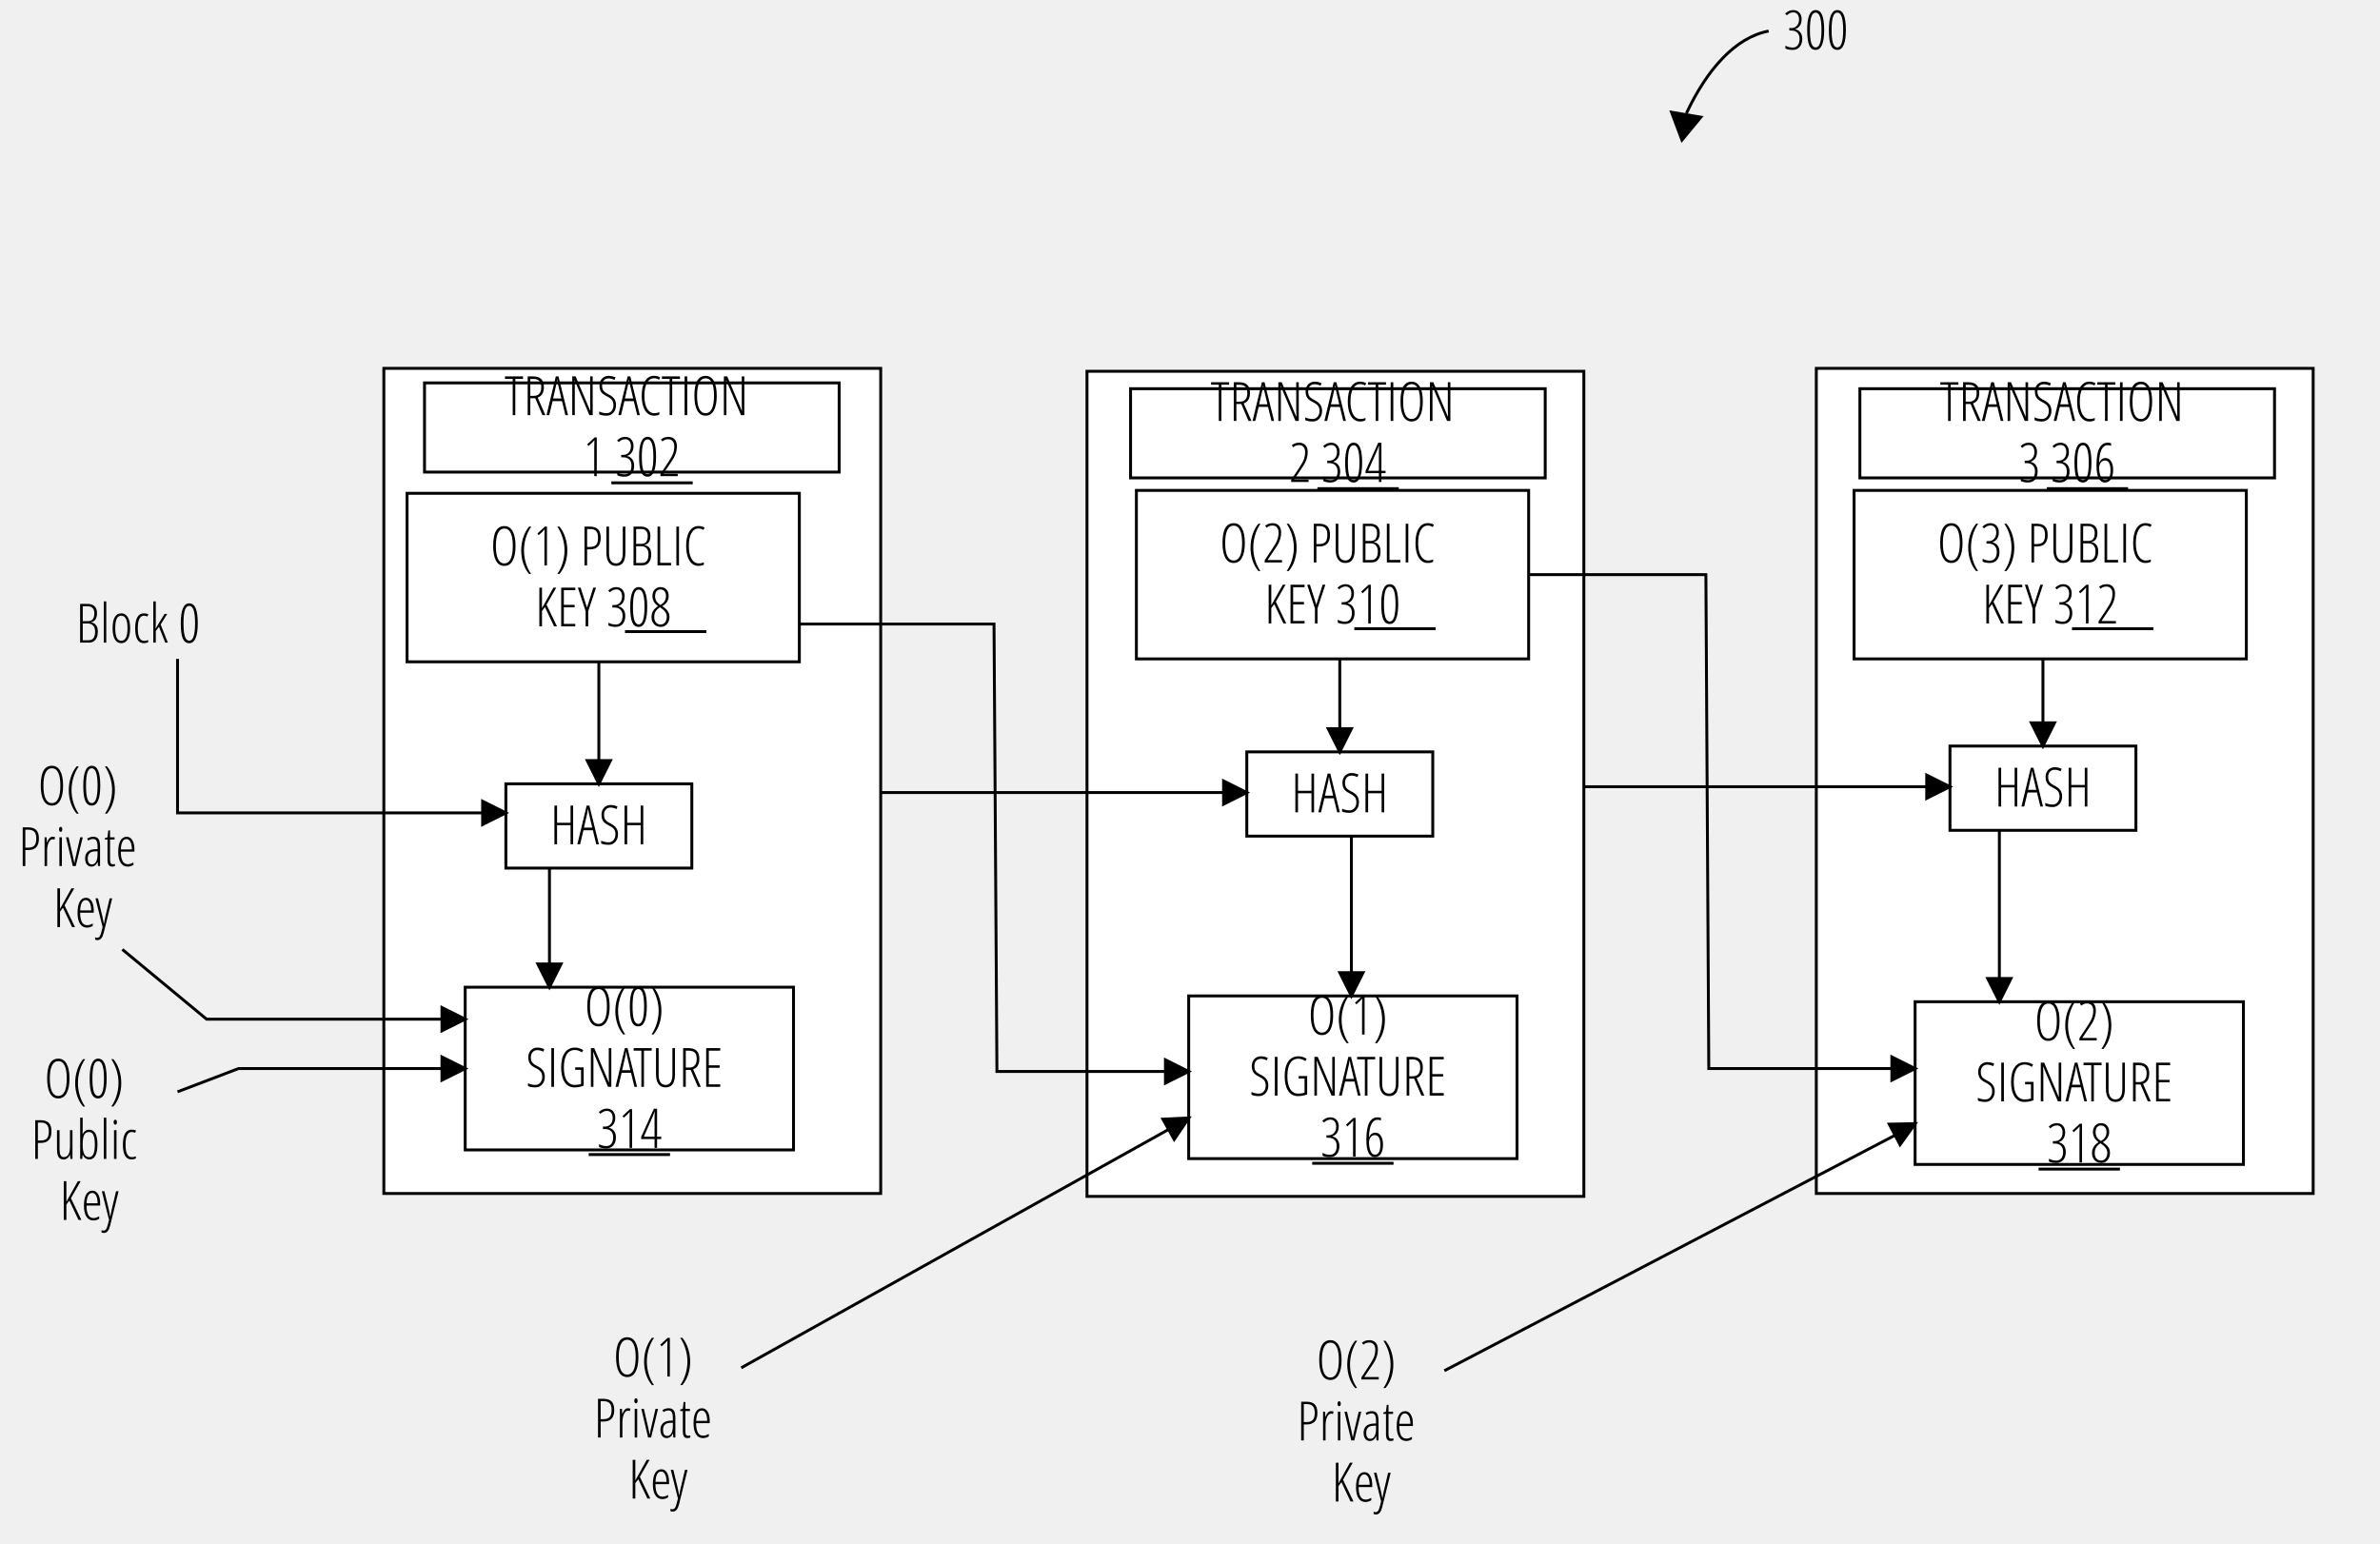
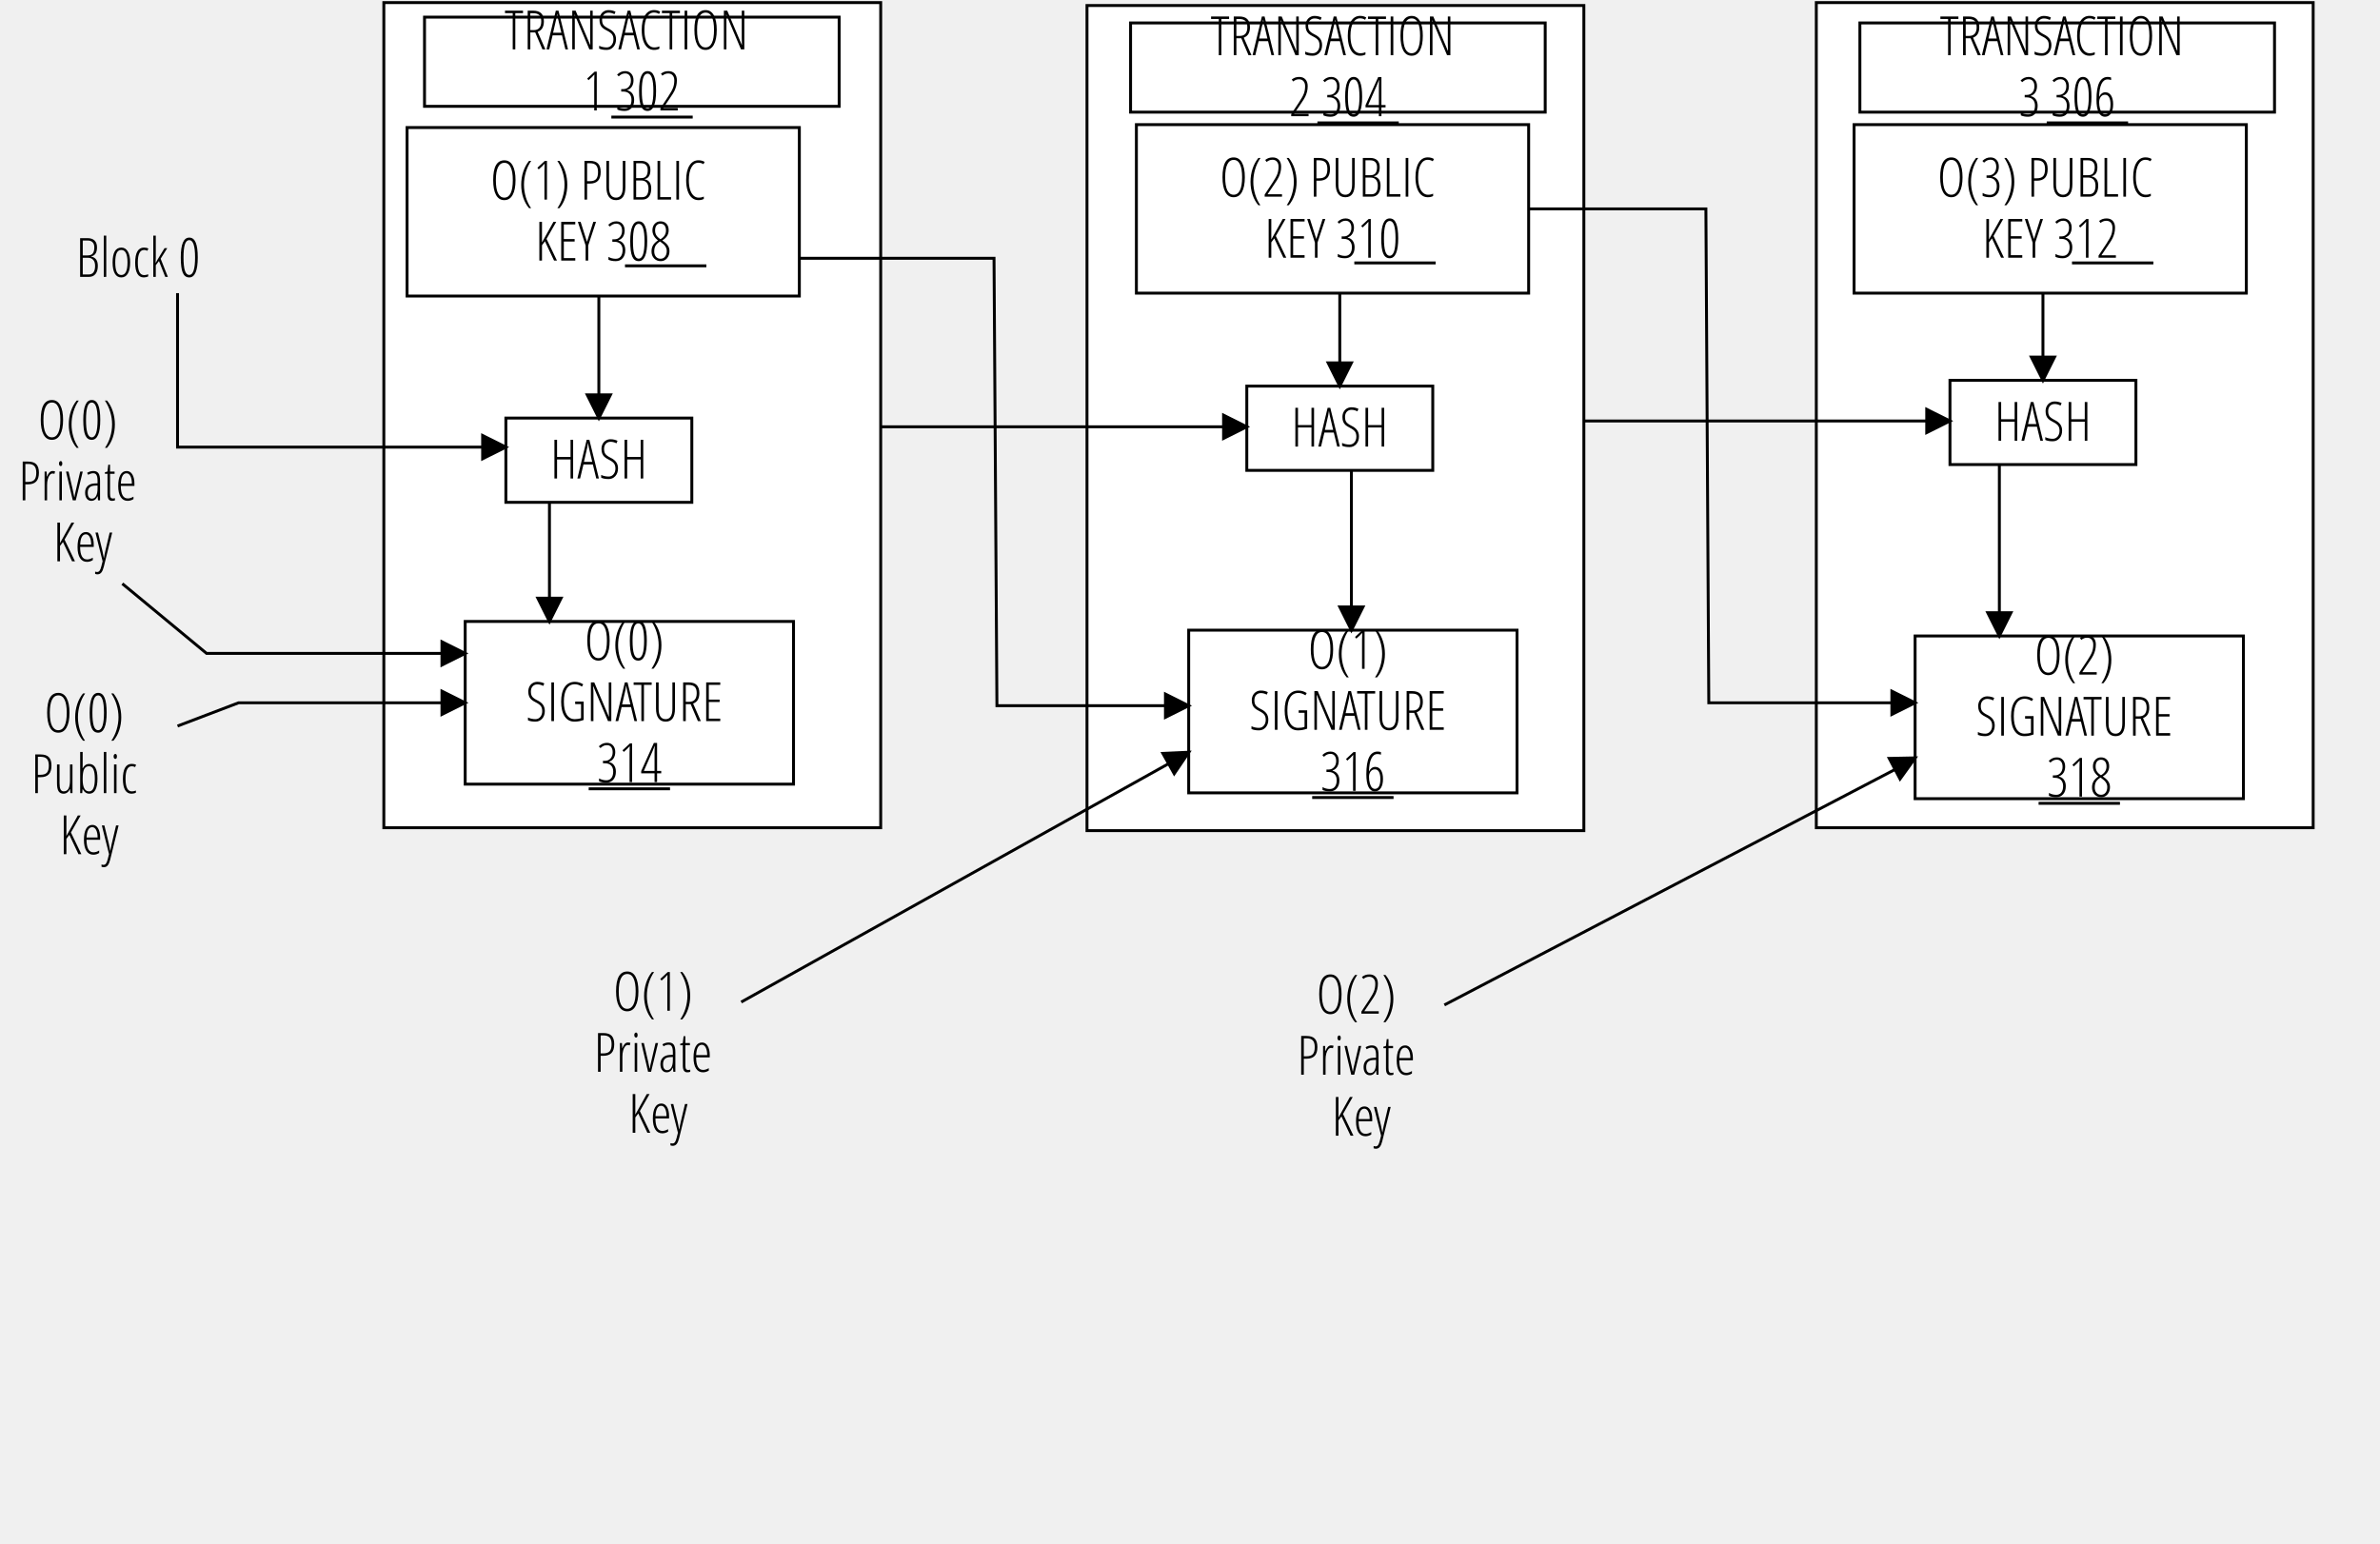
- <svg xmlns="http://www.w3.org/2000/svg" version="1.1" width="819.1" height="531.4" viewBox="22.9 7.212 819.1 531.4">
+ <svg xmlns="http://www.w3.org/2000/svg" version="1.1" width="819.1" height="531.4" viewBox="22.9 133.103 819.1 531.4">
  <g>
    <g transform="translate(155,134)">
      <g>
        <g>
          <path d="M171,0H0v284h171V0L171,0z" stroke="#000000" stroke-dasharray="none" fill="#FFFFFF" />
          <rect x="7.5" y="12.9" width="156.1" height="258.1" fill="none" />
          <circle fill="none" cx="85.5" cy="0" r="0.1" />
          <circle fill="none" cx="127.9" cy="0" r="0.1" />
          <circle fill="none" cx="171" cy="71.6" r="0.1" />
          <circle fill="none" cx="171" cy="142" r="0.1" />
          <circle fill="none" cx="171" cy="212.4" r="0.1" />
          <circle fill="none" cx="127.9" cy="284" r="0.1" />
          <circle fill="none" cx="85.5" cy="284" r="0.1" />
          <circle fill="none" cx="43.1" cy="284" r="0.1" />
          <circle fill="none" cx="0" cy="212.4" r="0.1" />
          <circle fill="none" cx="0" cy="142" r="0.1" />
          <circle fill="none" cx="0" cy="71.6" r="0.1" />
          <circle fill="none" cx="43.1" cy="0" r="0.1" />
        </g>
      </g>
      <rect stroke="none" stroke-width="0" fill="#FFFFFF" x="0" y="0" width="0" height="0" transform="translate(170.9,141.9)" />
      <path stroke="#000000" fill="none" d="" />
      <text font-family="OpenSansCondensedLight" font-size="14pt" fill="black" transform="translate(170.9,141.9)" />
      <rect stroke-width="0" fill="none" width="156.1" height="258.1" transform="translate(7.5,12.9)" />
      <text font-family="OpenSansCondensedLight" font-size="14pt" fill="black" transform="translate(7.5,12.9)" text-anchor="middle">
        <tspan x="78" y="135.3"> </tspan>
      </text>
      <path stroke="#000000" fill="none" transform="translate(7.5,12.9)" d="M 0 0" />
    </g>
    <g transform="translate(397,135)">
      <g>
        <g>
          <path d="M171,0H0v284h171V0L171,0z" stroke="#000000" stroke-dasharray="none" fill="#FFFFFF" />
          <rect x="7.5" y="12.9" width="156.1" height="258.1" fill="none" />
          <circle fill="none" cx="85.5" cy="0" r="0.1" />
          <circle fill="none" cx="127.9" cy="0" r="0.1" />
          <circle fill="none" cx="171" cy="71.6" r="0.1" />
          <circle fill="none" cx="171" cy="142" r="0.1" />
          <circle fill="none" cx="171" cy="212.4" r="0.1" />
          <circle fill="none" cx="127.9" cy="284" r="0.1" />
          <circle fill="none" cx="85.5" cy="284" r="0.1" />
          <circle fill="none" cx="43.1" cy="284" r="0.1" />
          <circle fill="none" cx="0" cy="212.4" r="0.1" />
          <circle fill="none" cx="0" cy="142" r="0.1" />
          <circle fill="none" cx="0" cy="71.6" r="0.1" />
          <circle fill="none" cx="43.1" cy="0" r="0.1" />
        </g>
      </g>
      <rect stroke="none" stroke-width="0" fill="#FFFFFF" x="0" y="0" width="0" height="0" transform="translate(170.9,141.9)" />
      <path stroke="#000000" fill="none" d="" />
      <text font-family="OpenSansCondensedLight" font-size="14pt" fill="black" transform="translate(170.9,141.9)" />
      <rect stroke-width="0" fill="none" width="156.1" height="258.1" transform="translate(7.5,12.9)" />
      <text font-family="OpenSansCondensedLight" font-size="14pt" fill="black" transform="translate(7.5,12.9)" text-anchor="middle">
        <tspan x="78" y="135.3"> </tspan>
      </text>
      <path stroke="#000000" fill="none" transform="translate(7.5,12.9)" d="M 0 0" />
    </g>
-     <g transform="translate(603.3,17.9)">
-       <polygon fill="#000000" points="0,0 4.2,11.2 11.8,2" transform="translate(-5.9,27.3)" />
-       <rect fill="none" width="1" height="1" transform="translate(33.3,-0.5)" />
-       <g>
-         <g>
-           <rect x="0" y="0" width="28.3" height="28.3" opacity="0" />
-           <path fill="none" stroke="#000000" stroke-width="1" d="M28.3,0C16.7,2.2,7,13.4,0,28.3" />
-         </g>
-       </g>
-       <rect stroke="none" stroke-width="0" fill="#FFFFFF" x="0" y="0" width="0" height="0" />
-       <path stroke="#000000" fill="none" />
-       <text font-family="OpenSansCondensedLight" font-size="14pt" fill="black" transform="translate(0,0)" />
-       <rect stroke-width="0" fill="none" width="1" height="1" transform="translate(33.3,-0.5)" />
-       <text font-family="OpenSansCondensedLight" font-size="14pt" fill="black" text-decoration="none" transform="translate(33.3,-0.5)">
-         <tspan x="0" y="6.8">300</tspan>
-       </text>
-       <path stroke="#000000" fill="none" transform="translate(33.3,-0.5)" />
-     </g>
    <g transform="translate(648,134)">
      <g>
        <g>
          <path d="M171,0H0v284h171V0L171,0z" stroke="#000000" stroke-dasharray="none" fill="#FFFFFF" />
          <rect x="7.5" y="12.9" width="156.1" height="258.1" fill="none" />
          <circle fill="none" cx="85.5" cy="0" r="0.1" />
          <circle fill="none" cx="127.9" cy="0" r="0.1" />
          <circle fill="none" cx="171" cy="71.6" r="0.1" />
          <circle fill="none" cx="171" cy="142" r="0.1" />
          <circle fill="none" cx="171" cy="212.4" r="0.1" />
          <circle fill="none" cx="127.9" cy="284" r="0.1" />
          <circle fill="none" cx="85.5" cy="284" r="0.1" />
          <circle fill="none" cx="43.1" cy="284" r="0.1" />
          <circle fill="none" cx="0" cy="212.4" r="0.1" />
          <circle fill="none" cx="0" cy="142" r="0.1" />
          <circle fill="none" cx="0" cy="71.6" r="0.1" />
          <circle fill="none" cx="43.1" cy="0" r="0.1" />
        </g>
      </g>
      <rect stroke="none" stroke-width="0" fill="#FFFFFF" x="0" y="0" width="0" height="0" transform="translate(170.9,141.9)" />
      <path stroke="#000000" fill="none" d="" />
      <text font-family="OpenSansCondensedLight" font-size="14pt" fill="black" transform="translate(170.9,141.9)" />
      <rect stroke-width="0" fill="none" width="156.1" height="258.1" transform="translate(7.5,12.9)" />
      <text font-family="OpenSansCondensedLight" font-size="14pt" fill="black" transform="translate(7.5,12.9)" text-anchor="middle">
        <tspan x="78" y="135.3"> </tspan>
      </text>
      <path stroke="#000000" fill="none" transform="translate(7.5,12.9)" d="M 0 0" />
    </g>
    <g transform="translate(169,139)">
      <g>
        <g>
          <path d="M142.7,0H0v30.7h142.7V0L142.7,0z" stroke="#000000" stroke-dasharray="none" fill="#FFFFFF" />
          <rect x="6.2" y="1.4" width="130.2" height="27.9" fill="none" />
          <circle fill="none" cx="71.3" cy="0" r="0.1" />
          <circle fill="none" cx="106.7" cy="0" r="0.1" />
          <circle fill="none" cx="142.7" cy="7.7" r="0.1" />
          <circle fill="none" cx="142.7" cy="15.3" r="0.1" />
          <circle fill="none" cx="142.7" cy="22.9" r="0.1" />
          <circle fill="none" cx="106.7" cy="30.7" r="0.1" />
          <circle fill="none" cx="71.3" cy="30.7" r="0.1" />
          <circle fill="none" cx="36" cy="30.7" r="0.1" />
          <circle fill="none" cx="0" cy="22.9" r="0.1" />
          <circle fill="none" cx="0" cy="15.3" r="0.1" />
          <circle fill="none" cx="0" cy="7.7" r="0.1" />
          <circle fill="none" cx="36" cy="0" r="0.1" />
        </g>
      </g>
      <rect stroke="none" stroke-width="0" fill="#FFFFFF" x="0" y="0" width="0" height="0" transform="translate(142.6,15.2)" />
      <path stroke="#000000" fill="none" d="" />
      <text font-family="OpenSansCondensedLight" font-size="14pt" fill="black" transform="translate(142.6,15.2)" />
      <rect stroke-width="0" fill="none" width="130.2" height="27.9" transform="translate(6.2,1.4)" />
      <text font-family="OpenSansCondensedLight" font-size="14pt" fill="black" transform="translate(6.2,1.4)" text-anchor="middle">
        <tspan x="65.1" y="9.7">TRANSACTION</tspan>
        <tspan x="65.1" y="30.7">1 302</tspan>
      </text>
      <path stroke="#000000" fill="none" transform="translate(6.2,1.4)" d="M 58.1 33 86.1 33" />
    </g>
    <g transform="translate(197,277)">
      <g>
        <g>
          <path d="M64,0H0v29h64V0L64,0z" stroke="#000000" stroke-dasharray="none" fill="#FFFFFF" />
          <rect x="2.8" y="1.3" width="58.4" height="26.4" fill="none" />
          <circle fill="none" cx="32" cy="0" r="0.1" />
          <circle fill="none" cx="47.9" cy="0" r="0.1" />
          <circle fill="none" cx="64" cy="7.3" r="0.1" />
          <circle fill="none" cx="64" cy="14.5" r="0.1" />
          <circle fill="none" cx="64" cy="21.7" r="0.1" />
          <circle fill="none" cx="47.9" cy="29" r="0.1" />
          <circle fill="none" cx="32" cy="29" r="0.1" />
          <circle fill="none" cx="16.1" cy="29" r="0.1" />
          <circle fill="none" cx="0" cy="21.7" r="0.1" />
          <circle fill="none" cx="0" cy="14.5" r="0.1" />
          <circle fill="none" cx="0" cy="7.3" r="0.1" />
          <circle fill="none" cx="16.1" cy="0" r="0.1" />
        </g>
      </g>
      <rect stroke="none" stroke-width="0" fill="#FFFFFF" x="0" y="0" width="0" height="0" transform="translate(63.9,14.4)" />
      <path stroke="#000000" fill="none" d="" />
      <text font-family="OpenSansCondensedLight" font-size="14pt" fill="black" transform="translate(63.9,14.4)" />
      <rect stroke-width="0" fill="none" width="58.4" height="26.4" transform="translate(2.8,1.3)" />
      <text font-family="OpenSansCondensedLight" font-size="14pt" fill="black" transform="translate(2.8,1.3)" text-anchor="middle">
        <tspan x="29.2" y="19.5">HASH</tspan>
      </text>
      <path stroke="#000000" fill="none" transform="translate(2.8,1.3)" d="M 0 0" />
    </g>
    <g transform="translate(412,141)">
      <g>
        <g>
          <path d="M142.7,0H0v30.7h142.7V0L142.7,0z" stroke="#000000" stroke-dasharray="none" fill="#FFFFFF" />
          <rect x="6.2" y="1.4" width="130.2" height="27.9" fill="none" />
          <circle fill="none" cx="71.3" cy="0" r="0.1" />
          <circle fill="none" cx="106.7" cy="0" r="0.1" />
          <circle fill="none" cx="142.7" cy="7.7" r="0.1" />
          <circle fill="none" cx="142.7" cy="15.3" r="0.1" />
          <circle fill="none" cx="142.7" cy="22.9" r="0.1" />
          <circle fill="none" cx="106.7" cy="30.7" r="0.1" />
          <circle fill="none" cx="71.3" cy="30.7" r="0.1" />
          <circle fill="none" cx="36" cy="30.7" r="0.1" />
          <circle fill="none" cx="0" cy="22.9" r="0.1" />
          <circle fill="none" cx="0" cy="15.3" r="0.1" />
          <circle fill="none" cx="0" cy="7.7" r="0.1" />
          <circle fill="none" cx="36" cy="0" r="0.1" />
        </g>
      </g>
      <rect stroke="none" stroke-width="0" fill="#FFFFFF" x="0" y="0" width="0" height="0" transform="translate(142.6,15.2)" />
      <path stroke="#000000" fill="none" d="" />
      <text font-family="OpenSansCondensedLight" font-size="14pt" fill="black" transform="translate(142.6,15.2)" />
      <rect stroke-width="0" fill="none" width="130.2" height="27.9" transform="translate(6.2,1.4)" />
      <text font-family="OpenSansCondensedLight" font-size="14pt" fill="black" transform="translate(6.2,1.4)" text-anchor="middle">
        <tspan x="65.1" y="9.7">TRANSACTION</tspan>
        <tspan x="65.1" y="30.7">2 304</tspan>
      </text>
      <path stroke="#000000" fill="none" transform="translate(6.2,1.4)" d="M 58.1 33 86.1 33" />
    </g>
    <g transform="translate(163,177)">
      <g>
        <g>
          <path d="M135,0H0v58h135V0L135,0z" stroke="#000000" stroke-dasharray="none" fill="#FFFFFF" />
          <rect x="5.9" y="2.6" width="123.2" height="52.7" fill="none" />
          <circle fill="none" cx="67.5" cy="0" r="0.1" />
          <circle fill="none" cx="101" cy="0" r="0.1" />
          <circle fill="none" cx="135" cy="14.6" r="0.1" />
          <circle fill="none" cx="135" cy="29" r="0.1" />
          <circle fill="none" cx="135" cy="43.4" r="0.1" />
          <circle fill="none" cx="101" cy="58" r="0.1" />
          <circle fill="none" cx="67.5" cy="58" r="0.1" />
          <circle fill="none" cx="34.1" cy="58" r="0.1" />
          <circle fill="none" cx="0" cy="43.4" r="0.1" />
          <circle fill="none" cx="0" cy="29" r="0.1" />
          <circle fill="none" cx="0" cy="14.6" r="0.1" />
          <circle fill="none" cx="34.1" cy="0" r="0.1" />
        </g>
      </g>
      <rect stroke="none" stroke-width="0" fill="#FFFFFF" x="0" y="0" width="0" height="0" transform="translate(134.9,28.9)" />
      <path stroke="#000000" fill="none" d="" />
      <text font-family="OpenSansCondensedLight" font-size="14pt" fill="black" transform="translate(134.9,28.9)" />
      <rect stroke-width="0" fill="none" width="123.2" height="52.7" transform="translate(5.9,2.6)" />
      <text font-family="OpenSansCondensedLight" font-size="14pt" fill="black" transform="translate(5.9,2.6)" text-anchor="middle">
        <tspan x="61.6" y="22.2">O(1) PUBLIC</tspan>
        <tspan x="61.6" y="43.2">KEY 308</tspan>
      </text>
      <path stroke="#000000" fill="none" transform="translate(5.9,2.6)" d="M 69.1 45 97.1 45" />
    </g>
    <g transform="translate(183,347)">
      <g>
        <g>
          <path d="M113,0H0v56h113V0L113,0z" stroke="#000000" stroke-dasharray="none" fill="#FFFFFF" />
          <rect x="4.9" y="2.6" width="103.1" height="50.9" fill="none" />
          <circle fill="none" cx="56.5" cy="0" r="0.1" />
          <circle fill="none" cx="84.5" cy="0" r="0.1" />
          <circle fill="none" cx="113" cy="14.1" r="0.1" />
          <circle fill="none" cx="113" cy="28" r="0.1" />
          <circle fill="none" cx="113" cy="41.9" r="0.1" />
          <circle fill="none" cx="84.5" cy="56" r="0.1" />
          <circle fill="none" cx="56.5" cy="56" r="0.1" />
          <circle fill="none" cx="28.5" cy="56" r="0.1" />
          <circle fill="none" cx="0" cy="41.9" r="0.1" />
          <circle fill="none" cx="0" cy="28" r="0.1" />
          <circle fill="none" cx="0" cy="14.1" r="0.1" />
          <circle fill="none" cx="28.5" cy="0" r="0.1" />
        </g>
      </g>
      <rect stroke="none" stroke-width="0" fill="#FFFFFF" x="0" y="0" width="0" height="0" transform="translate(112.9,27.9)" />
      <path stroke="#000000" fill="none" d="" />
      <text font-family="OpenSansCondensedLight" font-size="14pt" fill="black" transform="translate(112.9,27.9)" />
      <rect stroke-width="0" fill="none" width="103.1" height="50.9" transform="translate(4.9,2.6)" />
      <text font-family="OpenSansCondensedLight" font-size="14pt" fill="black" transform="translate(4.9,2.6)" text-anchor="middle">
        <tspan x="51.6" y="10.7">O(0)</tspan>
        <tspan x="51.6" y="31.7">SIGNATURE</tspan>
        <tspan x="51.6" y="52.7">314</tspan>
      </text>
      <path stroke="#000000" fill="none" transform="translate(4.9,2.6)" d="M 37.6 55 65.6 55" />
    </g>
    <g transform="translate(452,266)">
      <g>
        <g>
          <path d="M64,0H0v29h64V0L64,0z" stroke="#000000" stroke-dasharray="none" fill="#FFFFFF" />
          <rect x="2.8" y="1.3" width="58.4" height="26.4" fill="none" />
          <circle fill="none" cx="32" cy="0" r="0.1" />
          <circle fill="none" cx="47.9" cy="0" r="0.1" />
          <circle fill="none" cx="64" cy="7.3" r="0.1" />
          <circle fill="none" cx="64" cy="14.5" r="0.1" />
          <circle fill="none" cx="64" cy="21.7" r="0.1" />
          <circle fill="none" cx="47.9" cy="29" r="0.1" />
          <circle fill="none" cx="32" cy="29" r="0.1" />
          <circle fill="none" cx="16.1" cy="29" r="0.1" />
          <circle fill="none" cx="0" cy="21.7" r="0.1" />
          <circle fill="none" cx="0" cy="14.5" r="0.1" />
          <circle fill="none" cx="0" cy="7.3" r="0.1" />
          <circle fill="none" cx="16.1" cy="0" r="0.1" />
        </g>
      </g>
      <rect stroke="none" stroke-width="0" fill="#FFFFFF" x="0" y="0" width="0" height="0" transform="translate(63.9,14.4)" />
      <path stroke="#000000" fill="none" d="" />
      <text font-family="OpenSansCondensedLight" font-size="14pt" fill="black" transform="translate(63.9,14.4)" />
      <rect stroke-width="0" fill="none" width="58.4" height="26.4" transform="translate(2.8,1.3)" />
      <text font-family="OpenSansCondensedLight" font-size="14pt" fill="black" transform="translate(2.8,1.3)" text-anchor="middle">
        <tspan x="29.2" y="19.5">HASH</tspan>
      </text>
      <path stroke="#000000" fill="none" transform="translate(2.8,1.3)" d="M 0 0" />
    </g>
    <g transform="translate(663,141)">
      <g>
        <g>
          <path d="M142.7,0H0v30.7h142.7V0L142.7,0z" stroke="#000000" stroke-dasharray="none" fill="#FFFFFF" />
          <rect x="6.2" y="1.4" width="130.2" height="27.9" fill="none" />
          <circle fill="none" cx="71.3" cy="0" r="0.1" />
          <circle fill="none" cx="106.7" cy="0" r="0.1" />
          <circle fill="none" cx="142.7" cy="7.7" r="0.1" />
          <circle fill="none" cx="142.7" cy="15.3" r="0.1" />
          <circle fill="none" cx="142.7" cy="22.9" r="0.1" />
          <circle fill="none" cx="106.7" cy="30.7" r="0.1" />
          <circle fill="none" cx="71.3" cy="30.7" r="0.1" />
          <circle fill="none" cx="36" cy="30.7" r="0.1" />
          <circle fill="none" cx="0" cy="22.9" r="0.1" />
          <circle fill="none" cx="0" cy="15.3" r="0.1" />
          <circle fill="none" cx="0" cy="7.7" r="0.1" />
          <circle fill="none" cx="36" cy="0" r="0.1" />
        </g>
      </g>
      <rect stroke="none" stroke-width="0" fill="#FFFFFF" x="0" y="0" width="0" height="0" transform="translate(142.6,15.2)" />
      <path stroke="#000000" fill="none" d="" />
      <text font-family="OpenSansCondensedLight" font-size="14pt" fill="black" transform="translate(142.6,15.2)" />
      <rect stroke-width="0" fill="none" width="130.2" height="27.9" transform="translate(6.2,1.4)" />
      <text font-family="OpenSansCondensedLight" font-size="14pt" fill="black" transform="translate(6.2,1.4)" text-anchor="middle">
        <tspan x="65.1" y="9.7">TRANSACTION</tspan>
        <tspan x="65.1" y="30.7">3 306</tspan>
      </text>
      <path stroke="#000000" fill="none" transform="translate(6.2,1.4)" d="M 58.1 33 86.1 33" />
    </g>
    <g transform="translate(23,264)">
      <g>
        <g>
          <path d="M56.7,0H0v69.9h56.7V0L56.7,0z" fill="none" stroke="none" stroke-dasharray="none" />
          <rect x="2.5" y="3.2" width="51.7" height="63.5" fill="none" />
          <circle fill="none" cx="28.3" cy="0" r="0.1" />
          <circle fill="none" cx="42.4" cy="0" r="0.1" />
          <circle fill="none" cx="56.7" cy="17.6" r="0.1" />
          <circle fill="none" cx="56.7" cy="34.9" r="0.1" />
          <circle fill="none" cx="56.7" cy="52.3" r="0.1" />
          <circle fill="none" cx="42.4" cy="69.9" r="0.1" />
          <circle fill="none" cx="28.3" cy="69.9" r="0.1" />
          <circle fill="none" cx="14.3" cy="69.9" r="0.1" />
          <circle fill="none" cx="0" cy="52.3" r="0.1" />
          <circle fill="none" cx="0" cy="34.9" r="0.1" />
          <circle fill="none" cx="0" cy="17.6" r="0.1" />
          <circle fill="none" cx="14.3" cy="0" r="0.1" />
        </g>
      </g>
      <rect stroke="none" stroke-width="0" fill="#FFFFFF" x="0" y="0" width="0" height="0" transform="translate(56.6,34.8)" />
      <path stroke="#000000" fill="none" d="" />
      <text font-family="OpenSansCondensedLight" font-size="14pt" fill="black" transform="translate(56.6,34.8)" />
      <rect stroke-width="0" fill="none" width="51.7" height="63.5" transform="translate(2.5,3.2)" />
      <text font-family="OpenSansCondensedLight" font-size="14pt" fill="black" transform="translate(2.5,3.2)" text-anchor="middle">
        <tspan x="25.9" y="17.1">O(0)</tspan>
        <tspan x="25.9" y="38.1">Private</tspan>
        <tspan x="25.9" y="59.1">Key</tspan>
      </text>
      <path stroke="#000000" fill="none" transform="translate(2.5,3.2)" d="M 0 0" />
    </g>
    <g transform="translate(414,176)">
      <g>
        <g>
          <path d="M135,0H0v58h135V0L135,0z" stroke="#000000" stroke-dasharray="none" fill="#FFFFFF" />
          <rect x="5.9" y="2.6" width="123.2" height="52.7" fill="none" />
          <circle fill="none" cx="67.5" cy="0" r="0.1" />
          <circle fill="none" cx="101" cy="0" r="0.1" />
          <circle fill="none" cx="135" cy="14.6" r="0.1" />
          <circle fill="none" cx="135" cy="29" r="0.1" />
          <circle fill="none" cx="135" cy="43.4" r="0.1" />
          <circle fill="none" cx="101" cy="58" r="0.1" />
          <circle fill="none" cx="67.5" cy="58" r="0.1" />
          <circle fill="none" cx="34.1" cy="58" r="0.1" />
          <circle fill="none" cx="0" cy="43.4" r="0.1" />
          <circle fill="none" cx="0" cy="29" r="0.1" />
          <circle fill="none" cx="0" cy="14.6" r="0.1" />
          <circle fill="none" cx="34.1" cy="0" r="0.1" />
        </g>
      </g>
      <rect stroke="none" stroke-width="0" fill="#FFFFFF" x="0" y="0" width="0" height="0" transform="translate(134.9,28.9)" />
      <path stroke="#000000" fill="none" d="" />
      <text font-family="OpenSansCondensedLight" font-size="14pt" fill="black" transform="translate(134.9,28.9)" />
      <rect stroke-width="0" fill="none" width="123.2" height="52.7" transform="translate(5.9,2.6)" />
      <text font-family="OpenSansCondensedLight" font-size="14pt" fill="black" transform="translate(5.9,2.6)" text-anchor="middle">
        <tspan x="61.6" y="22.2">O(2) PUBLIC</tspan>
        <tspan x="61.6" y="43.2">KEY 310</tspan>
      </text>
      <path stroke="#000000" fill="none" transform="translate(5.9,2.6)" d="M 69.1 45 97.1 45" />
    </g>
    <g transform="translate(432,350)">
      <g>
        <g>
          <path d="M113,0H0v56h113V0L113,0z" stroke="#000000" stroke-dasharray="none" fill="#FFFFFF" />
          <rect x="4.9" y="2.6" width="103.1" height="50.9" fill="none" />
          <circle fill="none" cx="56.5" cy="0" r="0.1" />
          <circle fill="none" cx="84.5" cy="0" r="0.1" />
          <circle fill="none" cx="113" cy="14.1" r="0.1" />
          <circle fill="none" cx="113" cy="28" r="0.1" />
          <circle fill="none" cx="113" cy="41.9" r="0.1" />
          <circle fill="none" cx="84.5" cy="56" r="0.1" />
          <circle fill="none" cx="56.5" cy="56" r="0.1" />
          <circle fill="none" cx="28.5" cy="56" r="0.1" />
          <circle fill="none" cx="0" cy="41.9" r="0.1" />
          <circle fill="none" cx="0" cy="28" r="0.1" />
          <circle fill="none" cx="0" cy="14.1" r="0.1" />
          <circle fill="none" cx="28.5" cy="0" r="0.1" />
        </g>
      </g>
      <rect stroke="none" stroke-width="0" fill="#FFFFFF" x="0" y="0" width="0" height="0" transform="translate(112.9,27.9)" />
      <path stroke="#000000" fill="none" d="" />
      <text font-family="OpenSansCondensedLight" font-size="14pt" fill="black" transform="translate(112.9,27.9)" />
      <rect stroke-width="0" fill="none" width="103.1" height="50.9" transform="translate(4.9,2.6)" />
      <text font-family="OpenSansCondensedLight" font-size="14pt" fill="black" transform="translate(4.9,2.6)" text-anchor="middle">
        <tspan x="51.6" y="10.7">O(1)</tspan>
        <tspan x="51.6" y="31.7">SIGNATURE</tspan>
        <tspan x="51.6" y="52.7">316</tspan>
      </text>
      <path stroke="#000000" fill="none" transform="translate(4.9,2.6)" d="M 37.6 55 65.6 55" />
    </g>
    <g transform="translate(694,264)">
      <g>
        <g>
          <path d="M64,0H0v29h64V0L64,0z" stroke="#000000" stroke-dasharray="none" fill="#FFFFFF" />
          <rect x="2.8" y="1.3" width="58.4" height="26.4" fill="none" />
          <circle fill="none" cx="32" cy="0" r="0.1" />
          <circle fill="none" cx="47.9" cy="0" r="0.1" />
          <circle fill="none" cx="64" cy="7.3" r="0.1" />
          <circle fill="none" cx="64" cy="14.5" r="0.1" />
          <circle fill="none" cx="64" cy="21.7" r="0.1" />
          <circle fill="none" cx="47.9" cy="29" r="0.1" />
          <circle fill="none" cx="32" cy="29" r="0.1" />
          <circle fill="none" cx="16.1" cy="29" r="0.1" />
          <circle fill="none" cx="0" cy="21.7" r="0.1" />
          <circle fill="none" cx="0" cy="14.5" r="0.1" />
          <circle fill="none" cx="0" cy="7.3" r="0.1" />
          <circle fill="none" cx="16.1" cy="0" r="0.1" />
        </g>
      </g>
      <rect stroke="none" stroke-width="0" fill="#FFFFFF" x="0" y="0" width="0" height="0" transform="translate(63.9,14.4)" />
      <path stroke="#000000" fill="none" d="" />
      <text font-family="OpenSansCondensedLight" font-size="14pt" fill="black" transform="translate(63.9,14.4)" />
      <rect stroke-width="0" fill="none" width="58.4" height="26.4" transform="translate(2.8,1.3)" />
      <text font-family="OpenSansCondensedLight" font-size="14pt" fill="black" transform="translate(2.8,1.3)" text-anchor="middle">
        <tspan x="29.2" y="19.5">HASH</tspan>
      </text>
      <path stroke="#000000" fill="none" transform="translate(2.8,1.3)" d="M 0 0" />
    </g>
    <g>
      <path stroke="black" stroke-dasharray="none" d="M 65 334 94 358 175 358" fill="none" />
      <path fill="black" stroke="black" d="" transform="translate(65,334) scale(1,1) rotate(39.6)" />
      <path fill="black" stroke="black" d="M 8 0 L 0 4 L 8 8 z" transform="translate(183,362) scale(1,1) rotate(-180)" />
      <g>
        <g label-idx="0" cursor="move" transform="translate(115.7, 358)">
          <rect fill="white" rx="3" ry="3" x="0" y="0" width="0" height="0" />
          <text text-anchor="middle" font-size="14pt" font-family="OpenSansCondensedLight" y="0.8em" display="none" xml:space="preserve" transform="translate(0,0)" />
        </g>
      </g>
    </g>
    <g transform="translate(23,365)">
      <g>
        <g>
          <path d="M61,0H0v69.6h61V0L61,0z" fill="none" stroke="none" stroke-dasharray="none" />
          <rect x="2.7" y="3.2" width="55.7" height="63.3" fill="none" />
          <circle fill="none" cx="30.5" cy="0" r="0.1" />
          <circle fill="none" cx="45.7" cy="0" r="0.1" />
          <circle fill="none" cx="61" cy="17.6" r="0.1" />
          <circle fill="none" cx="61" cy="34.8" r="0.1" />
          <circle fill="none" cx="61" cy="52.1" r="0.1" />
          <circle fill="none" cx="45.7" cy="69.6" r="0.1" />
          <circle fill="none" cx="30.5" cy="69.6" r="0.1" />
          <circle fill="none" cx="15.4" cy="69.6" r="0.1" />
          <circle fill="none" cx="0" cy="52.1" r="0.1" />
          <circle fill="none" cx="0" cy="34.8" r="0.1" />
          <circle fill="none" cx="0" cy="17.6" r="0.1" />
          <circle fill="none" cx="15.4" cy="0" r="0.1" />
        </g>
      </g>
      <rect stroke="none" stroke-width="0" fill="#FFFFFF" x="0" y="0" width="0" height="0" transform="translate(60.9,34.7)" />
      <path stroke="#000000" fill="none" d="" />
      <text font-family="OpenSansCondensedLight" font-size="14pt" fill="black" transform="translate(60.9,34.7)" />
      <rect stroke-width="0" fill="none" width="55.7" height="63.3" transform="translate(2.7,3.2)" />
      <text font-family="OpenSansCondensedLight" font-size="14pt" fill="black" transform="translate(2.7,3.2)" text-anchor="middle">
        <tspan x="27.9" y="16.9">O(0)</tspan>
        <tspan x="27.9" y="37.9">Public</tspan>
        <tspan x="27.9" y="58.9">Key</tspan>
      </text>
      <path stroke="#000000" fill="none" transform="translate(2.7,3.2)" d="M 0 0" />
    </g>
    <g transform="translate(661,176)">
      <g>
        <g>
          <path d="M135,0H0v58h135V0L135,0z" stroke="#000000" stroke-dasharray="none" fill="#FFFFFF" />
          <rect x="5.9" y="2.6" width="123.2" height="52.7" fill="none" />
          <circle fill="none" cx="67.5" cy="0" r="0.1" />
          <circle fill="none" cx="101" cy="0" r="0.1" />
          <circle fill="none" cx="135" cy="14.6" r="0.1" />
          <circle fill="none" cx="135" cy="29" r="0.1" />
          <circle fill="none" cx="135" cy="43.4" r="0.1" />
          <circle fill="none" cx="101" cy="58" r="0.1" />
          <circle fill="none" cx="67.5" cy="58" r="0.1" />
          <circle fill="none" cx="34.1" cy="58" r="0.1" />
          <circle fill="none" cx="0" cy="43.4" r="0.1" />
          <circle fill="none" cx="0" cy="29" r="0.1" />
          <circle fill="none" cx="0" cy="14.6" r="0.1" />
          <circle fill="none" cx="34.1" cy="0" r="0.1" />
        </g>
      </g>
      <rect stroke="none" stroke-width="0" fill="#FFFFFF" x="0" y="0" width="0" height="0" transform="translate(134.9,28.9)" />
      <path stroke="#000000" fill="none" d="" />
      <text font-family="OpenSansCondensedLight" font-size="14pt" fill="black" transform="translate(134.9,28.9)" />
      <rect stroke-width="0" fill="none" width="123.2" height="52.7" transform="translate(5.9,2.6)" />
      <text font-family="OpenSansCondensedLight" font-size="14pt" fill="black" transform="translate(5.9,2.6)" text-anchor="middle">
        <tspan x="61.6" y="22.2">O(3) PUBLIC</tspan>
        <tspan x="61.6" y="43.2">KEY 312</tspan>
      </text>
      <path stroke="#000000" fill="none" transform="translate(5.9,2.6)" d="M 69.1 45 97.1 45" />
    </g>
    <g transform="translate(682,352)">
      <g>
        <g>
          <path d="M113,0H0v56h113V0L113,0z" stroke="#000000" stroke-dasharray="none" fill="#FFFFFF" />
          <rect x="4.9" y="2.6" width="103.1" height="50.9" fill="none" />
          <circle fill="none" cx="56.5" cy="0" r="0.1" />
          <circle fill="none" cx="84.5" cy="0" r="0.1" />
          <circle fill="none" cx="113" cy="14.1" r="0.1" />
          <circle fill="none" cx="113" cy="28" r="0.1" />
          <circle fill="none" cx="113" cy="41.9" r="0.1" />
          <circle fill="none" cx="84.5" cy="56" r="0.1" />
          <circle fill="none" cx="56.5" cy="56" r="0.1" />
          <circle fill="none" cx="28.5" cy="56" r="0.1" />
          <circle fill="none" cx="0" cy="41.9" r="0.1" />
          <circle fill="none" cx="0" cy="28" r="0.1" />
          <circle fill="none" cx="0" cy="14.1" r="0.1" />
          <circle fill="none" cx="28.5" cy="0" r="0.1" />
        </g>
      </g>
      <rect stroke="none" stroke-width="0" fill="#FFFFFF" x="0" y="0" width="0" height="0" transform="translate(112.9,27.9)" />
      <path stroke="#000000" fill="none" d="" />
      <text font-family="OpenSansCondensedLight" font-size="14pt" fill="black" transform="translate(112.9,27.9)" />
      <rect stroke-width="0" fill="none" width="103.1" height="50.9" transform="translate(4.9,2.6)" />
      <text font-family="OpenSansCondensedLight" font-size="14pt" fill="black" transform="translate(4.9,2.6)" text-anchor="middle">
        <tspan x="51.6" y="10.7">O(2)</tspan>
        <tspan x="51.6" y="31.7">SIGNATURE</tspan>
        <tspan x="51.6" y="52.7">318</tspan>
      </text>
      <path stroke="#000000" fill="none" transform="translate(4.9,2.6)" d="M 37.6 55 65.6 55" />
    </g>
    <g transform="translate(221,461)">
      <g>
        <g>
          <path d="M56.7,0H0v69.3h56.7V0L56.7,0z" fill="none" stroke="none" stroke-dasharray="none" />
          <rect x="2.5" y="3.2" width="51.7" height="63" fill="none" />
          <circle fill="none" cx="28.3" cy="0" r="0.1" />
          <circle fill="none" cx="42.4" cy="0" r="0.1" />
          <circle fill="none" cx="56.7" cy="17.5" r="0.1" />
          <circle fill="none" cx="56.7" cy="34.7" r="0.1" />
          <circle fill="none" cx="56.7" cy="51.8" r="0.1" />
          <circle fill="none" cx="42.4" cy="69.3" r="0.1" />
          <circle fill="none" cx="28.3" cy="69.3" r="0.1" />
          <circle fill="none" cx="14.3" cy="69.3" r="0.1" />
          <circle fill="none" cx="0" cy="51.8" r="0.1" />
          <circle fill="none" cx="0" cy="34.7" r="0.1" />
          <circle fill="none" cx="0" cy="17.5" r="0.1" />
          <circle fill="none" cx="14.3" cy="0" r="0.1" />
        </g>
      </g>
      <rect stroke="none" stroke-width="0" fill="#FFFFFF" x="0" y="0" width="0" height="0" transform="translate(56.6,34.6)" />
      <path stroke="#000000" fill="none" d="" />
      <text font-family="OpenSansCondensedLight" font-size="14pt" fill="black" transform="translate(56.6,34.6)" />
      <rect stroke-width="0" fill="none" width="51.7" height="63" transform="translate(2.5,3.2)" />
      <text font-family="OpenSansCondensedLight" font-size="14pt" fill="black" transform="translate(2.5,3.2)" text-anchor="middle">
        <tspan x="25.9" y="16.8">O(1)</tspan>
        <tspan x="25.9" y="37.8">Private</tspan>
        <tspan x="25.9" y="58.8">Key</tspan>
      </text>
      <path stroke="#000000" fill="none" transform="translate(2.5,3.2)" d="M 0 0" />
    </g>
    <g transform="translate(42,210)">
      <g>
        <g>
          <path d="M56.7,0H0v24.2h56.7V0L56.7,0z" fill="none" stroke="none" stroke-dasharray="none" />
          <rect x="2.5" y="1.1" width="51.7" height="22" fill="none" />
          <circle fill="none" cx="28.3" cy="0" r="0.1" />
          <circle fill="none" cx="42.4" cy="0" r="0.1" />
          <circle fill="none" cx="56.7" cy="6.1" r="0.1" />
          <circle fill="none" cx="56.7" cy="12.1" r="0.1" />
          <circle fill="none" cx="56.7" cy="18.1" r="0.1" />
          <circle fill="none" cx="42.4" cy="24.2" r="0.1" />
          <circle fill="none" cx="28.3" cy="24.2" r="0.1" />
          <circle fill="none" cx="14.3" cy="24.2" r="0.1" />
          <circle fill="none" cx="0" cy="18.1" r="0.1" />
          <circle fill="none" cx="0" cy="12.1" r="0.1" />
          <circle fill="none" cx="0" cy="6.1" r="0.1" />
          <circle fill="none" cx="14.3" cy="0" r="0.1" />
        </g>
      </g>
      <rect stroke="none" stroke-width="0" fill="#FFFFFF" x="0" y="0" width="0" height="0" transform="translate(56.6,12)" />
      <path stroke="#000000" fill="none" d="" />
      <text font-family="OpenSansCondensedLight" font-size="14pt" fill="black" transform="translate(56.6,12)" />
      <rect stroke-width="0" fill="none" width="51.7" height="22" transform="translate(2.5,1.1)" />
      <text font-family="OpenSansCondensedLight" font-size="14pt" fill="black" transform="translate(2.5,1.1)" text-anchor="middle">
        <tspan x="25.9" y="17.3">Block 0</tspan>
      </text>
      <path stroke="#000000" fill="none" transform="translate(2.5,1.1)" d="M 0 0" />
    </g>
    <g>
      <path stroke="black" stroke-dasharray="none" d="M 84 383 105 375 175 375" fill="none" />
      <path fill="black" stroke="black" d="" transform="translate(84,383) scale(1,1) rotate(-20.9)" />
      <path fill="black" stroke="black" d="M 8 0 L 0 4 L 8 8 z" transform="translate(183,379) scale(1,1) rotate(-180)" />
      <g>
        <g label-idx="0" cursor="move" transform="translate(128.8, 375)">
          <rect fill="white" rx="3" ry="3" x="0" y="0" width="0" height="0" />
          <text text-anchor="middle" font-size="14pt" font-family="OpenSansCondensedLight" y="0.8em" display="none" xml:space="preserve" transform="translate(0,0)" />
        </g>
      </g>
    </g>
    <g transform="translate(463,462)">
      <g>
        <g>
          <path d="M56.7,0H0v69.3h56.7V0L56.7,0z" fill="none" stroke="none" stroke-dasharray="none" />
          <rect x="2.5" y="3.2" width="51.7" height="63" fill="none" />
          <circle fill="none" cx="28.3" cy="0" r="0.1" />
          <circle fill="none" cx="42.4" cy="0" r="0.1" />
          <circle fill="none" cx="56.7" cy="17.5" r="0.1" />
          <circle fill="none" cx="56.7" cy="34.7" r="0.1" />
          <circle fill="none" cx="56.7" cy="51.8" r="0.1" />
          <circle fill="none" cx="42.4" cy="69.3" r="0.1" />
          <circle fill="none" cx="28.3" cy="69.3" r="0.1" />
          <circle fill="none" cx="14.3" cy="69.3" r="0.1" />
          <circle fill="none" cx="0" cy="51.8" r="0.1" />
          <circle fill="none" cx="0" cy="34.7" r="0.1" />
          <circle fill="none" cx="0" cy="17.5" r="0.1" />
          <circle fill="none" cx="14.3" cy="0" r="0.1" />
        </g>
      </g>
      <rect stroke="none" stroke-width="0" fill="#FFFFFF" x="0" y="0" width="0" height="0" transform="translate(56.6,34.6)" />
      <path stroke="#000000" fill="none" d="" />
      <text font-family="OpenSansCondensedLight" font-size="14pt" fill="black" transform="translate(56.6,34.6)" />
      <rect stroke-width="0" fill="none" width="51.7" height="63" transform="translate(2.5,3.2)" />
      <text font-family="OpenSansCondensedLight" font-size="14pt" fill="black" transform="translate(2.5,3.2)" text-anchor="middle">
        <tspan x="25.9" y="16.8">O(2)</tspan>
        <tspan x="25.9" y="37.8">Private</tspan>
        <tspan x="25.9" y="58.8">Key</tspan>
      </text>
      <path stroke="#000000" fill="none" transform="translate(2.5,3.2)" d="M 0 0" />
    </g>
    <g>
      <path stroke="black" stroke-dasharray="none" d="M 278 478 425 396" fill="none" />
      <path fill="black" stroke="black" d="" transform="translate(278,478) scale(1,1) rotate(-29.2)" />
      <path fill="black" stroke="black" d="M 8 0 L 0 4 L 8 8 z" transform="translate(434,395.5) scale(1,1) rotate(-209.2)" />
      <g>
        <g label-idx="0" cursor="move" transform="translate(351.5, 437)">
          <rect fill="white" rx="3" ry="3" x="0" y="0" width="0" height="0" />
          <text text-anchor="middle" font-size="14pt" font-family="OpenSansCondensedLight" y="0.8em" display="none" xml:space="preserve" transform="translate(0,0)" />
        </g>
      </g>
    </g>
    <g>
      <path stroke="black" stroke-dasharray="none" d="M 298 222 365 222 366 376 424 376" fill="none" />
      <path fill="black" stroke="black" d="" transform="translate(298,222) scale(1,1) rotate(0)" />
      <path fill="black" stroke="black" d="M 8 0 L 0 4 L 8 8 z" transform="translate(432,380) scale(1,1) rotate(-180)" />
      <g>
        <g label-idx="0" cursor="move" transform="translate(365.5, 294.5)">
          <rect fill="white" rx="3" ry="3" x="0" y="0" width="0" height="0" />
          <text text-anchor="middle" font-size="14pt" font-family="OpenSansCondensedLight" y="0.8em" display="none" xml:space="preserve" transform="translate(0,0)" />
        </g>
      </g>
    </g>
    <g>
      <path stroke="black" stroke-dasharray="none" d="M 549 205 610 205 611 375 674 375" fill="none" />
      <path fill="black" stroke="black" d="" transform="translate(549,205) scale(1,1) rotate(0)" />
      <path fill="black" stroke="black" d="M 8 0 L 0 4 L 8 8 z" transform="translate(682,379) scale(1,1) rotate(-180)" />
      <g>
        <g label-idx="0" cursor="move" transform="translate(610.5, 291)">
          <rect fill="white" rx="3" ry="3" x="0" y="0" width="0" height="0" />
          <text text-anchor="middle" font-size="14pt" font-family="OpenSansCondensedLight" y="0.8em" display="none" xml:space="preserve" transform="translate(0,0)" />
        </g>
      </g>
    </g>
    <g>
      <path stroke="black" stroke-dasharray="none" d="M 520 479 675 398" fill="none" />
      <path fill="black" stroke="black" d="" transform="translate(520,479) scale(1,1) rotate(-27.7)" />
      <path fill="black" stroke="black" d="M 8 0 L 0 4 L 8 8 z" transform="translate(683.9,397.5) scale(1,1) rotate(-207.7)" />
      <g>
        <g label-idx="0" cursor="move" transform="translate(597.5, 438.5)">
          <rect fill="white" rx="3" ry="3" x="0" y="0" width="0" height="0" />
          <text text-anchor="middle" font-size="14pt" font-family="OpenSansCondensedLight" y="0.8em" display="none" xml:space="preserve" transform="translate(0,0)" />
        </g>
      </g>
    </g>
    <g>
      <path stroke="black" stroke-dasharray="none" d="M 229 235 229 269" fill="none" />
      <path fill="black" stroke="black" d="" transform="translate(229,235) scale(1,1) rotate(-270)" />
      <path fill="black" stroke="black" d="M 8 0 L 0 4 L 8 8 z" transform="translate(225,277) scale(1,1) rotate(-90)" />
      <g>
        <g label-idx="0" cursor="move" transform="translate(229, 252)">
          <rect fill="white" rx="3" ry="3" x="0" y="0" width="0" height="0" />
          <text text-anchor="middle" font-size="14pt" font-family="OpenSansCondensedLight" y="0.8em" display="none" xml:space="preserve" transform="translate(0,0)" />
        </g>
      </g>
    </g>
    <g>
      <path stroke="black" stroke-dasharray="none" d="M 84 234 84 287 189 287" fill="none" />
      <path fill="black" stroke="black" d="" transform="translate(84,234) scale(1,1) rotate(-270)" />
      <path fill="black" stroke="black" d="M 8 0 L 0 4 L 8 8 z" transform="translate(197,291) scale(1,1) rotate(-180)" />
      <g>
        <g label-idx="0" cursor="move" transform="translate(110, 287)">
          <rect fill="white" rx="3" ry="3" x="0" y="0" width="0" height="0" />
          <text text-anchor="middle" font-size="14pt" font-family="OpenSansCondensedLight" y="0.8em" display="none" xml:space="preserve" transform="translate(0,0)" />
        </g>
      </g>
    </g>
    <g>
      <path stroke="black" stroke-dasharray="none" d="M 212 306 212 339" fill="none" />
      <path fill="black" stroke="black" d="" transform="translate(212,306) scale(1,1) rotate(-270)" />
      <path fill="black" stroke="black" d="M 8 0 L 0 4 L 8 8 z" transform="translate(208,347) scale(1,1) rotate(-90)" />
      <g>
        <g label-idx="0" cursor="move" transform="translate(212, 322.5)">
          <rect fill="white" rx="3" ry="3" x="0" y="0" width="0" height="0" />
          <text text-anchor="middle" font-size="14pt" font-family="OpenSansCondensedLight" y="0.8em" display="none" xml:space="preserve" transform="translate(0,0)" />
        </g>
      </g>
    </g>
    <g>
      <path stroke="black" stroke-dasharray="none" d="M 484 234 484 258" fill="none" />
      <path fill="black" stroke="black" d="" transform="translate(484,234) scale(1,1) rotate(-270)" />
      <path fill="black" stroke="black" d="M 8 0 L 0 4 L 8 8 z" transform="translate(480,266) scale(1,1) rotate(-90)" />
      <g>
        <g label-idx="0" cursor="move" transform="translate(484, 246)">
          <rect fill="white" rx="3" ry="3" x="0" y="0" width="0" height="0" />
          <text text-anchor="middle" font-size="14pt" font-family="OpenSansCondensedLight" y="0.8em" display="none" xml:space="preserve" transform="translate(0,0)" />
        </g>
      </g>
    </g>
    <g>
      <path stroke="black" stroke-dasharray="none" d="M 488 295 488 342" fill="none" />
      <path fill="black" stroke="black" d="" transform="translate(488,295) scale(1,1) rotate(-270)" />
      <path fill="black" stroke="black" d="M 8 0 L 0 4 L 8 8 z" transform="translate(484,350) scale(1,1) rotate(-90)" />
      <g>
        <g label-idx="0" cursor="move" transform="translate(488, 318.5)">
          <rect fill="white" rx="3" ry="3" x="0" y="0" width="0" height="0" />
          <text text-anchor="middle" font-size="14pt" font-family="OpenSansCondensedLight" y="0.8em" display="none" xml:space="preserve" transform="translate(0,0)" />
        </g>
      </g>
    </g>
    <g>
      <path stroke="black" stroke-dasharray="none" d="M 726 234 726 256" fill="none" />
      <path fill="black" stroke="black" d="" transform="translate(726,234) scale(1,1) rotate(-270)" />
      <path fill="black" stroke="black" d="M 8 0 L 0 4 L 8 8 z" transform="translate(722,264) scale(1,1) rotate(-90)" />
      <g>
        <g label-idx="0" cursor="move" transform="translate(726, 245)">
          <rect fill="white" rx="3" ry="3" x="0" y="0" width="0" height="0" />
          <text text-anchor="middle" font-size="14pt" font-family="OpenSansCondensedLight" y="0.8em" display="none" xml:space="preserve" transform="translate(0,0)" />
        </g>
      </g>
    </g>
    <g>
      <path stroke="black" stroke-dasharray="none" d="M 711 293 711 344" fill="none" />
      <path fill="black" stroke="black" d="" transform="translate(711,293) scale(1,1) rotate(-270)" />
      <path fill="black" stroke="black" d="M 8 0 L 0 4 L 8 8 z" transform="translate(707,352) scale(1,1) rotate(-90)" />
      <g>
        <g label-idx="0" cursor="move" transform="translate(711, 318.5)">
          <rect fill="white" rx="3" ry="3" x="0" y="0" width="0" height="0" />
          <text text-anchor="middle" font-size="14pt" font-family="OpenSansCondensedLight" y="0.8em" display="none" xml:space="preserve" transform="translate(0,0)" />
        </g>
      </g>
    </g>
    <g>
      <path stroke="black" stroke-dasharray="none" d="M 326 280 444 280" fill="none" />
      <path fill="black" stroke="black" d="" transform="translate(326,280) scale(1,1) rotate(0)" />
      <path fill="black" stroke="black" d="M 8 0 L 0 4 L 8 8 z" transform="translate(452,284) scale(1,1) rotate(-180)" />
      <g>
        <g label-idx="0" cursor="move" transform="translate(385, 280)">
          <rect fill="white" rx="3" ry="3" x="0" y="0" width="0" height="0" />
          <text text-anchor="middle" font-size="14pt" font-family="OpenSansCondensedLight" y="0.8em" display="none" xml:space="preserve" transform="translate(0,0)" />
        </g>
      </g>
    </g>
    <g>
      <path stroke="black" stroke-dasharray="none" d="M 568 278 686 278" fill="none" />
      <path fill="black" stroke="black" d="" transform="translate(568,278) scale(1,1) rotate(0)" />
      <path fill="black" stroke="black" d="M 8 0 L 0 4 L 8 8 z" transform="translate(694,282) scale(1,1) rotate(-180)" />
      <g>
        <g label-idx="0" cursor="move" transform="translate(627, 278)">
          <rect fill="white" rx="3" ry="3" x="0" y="0" width="0" height="0" />
          <text text-anchor="middle" font-size="14pt" font-family="OpenSansCondensedLight" y="0.8em" display="none" xml:space="preserve" transform="translate(0,0)" />
        </g>
      </g>
    </g>
  </g>
  <defs />
</svg>
